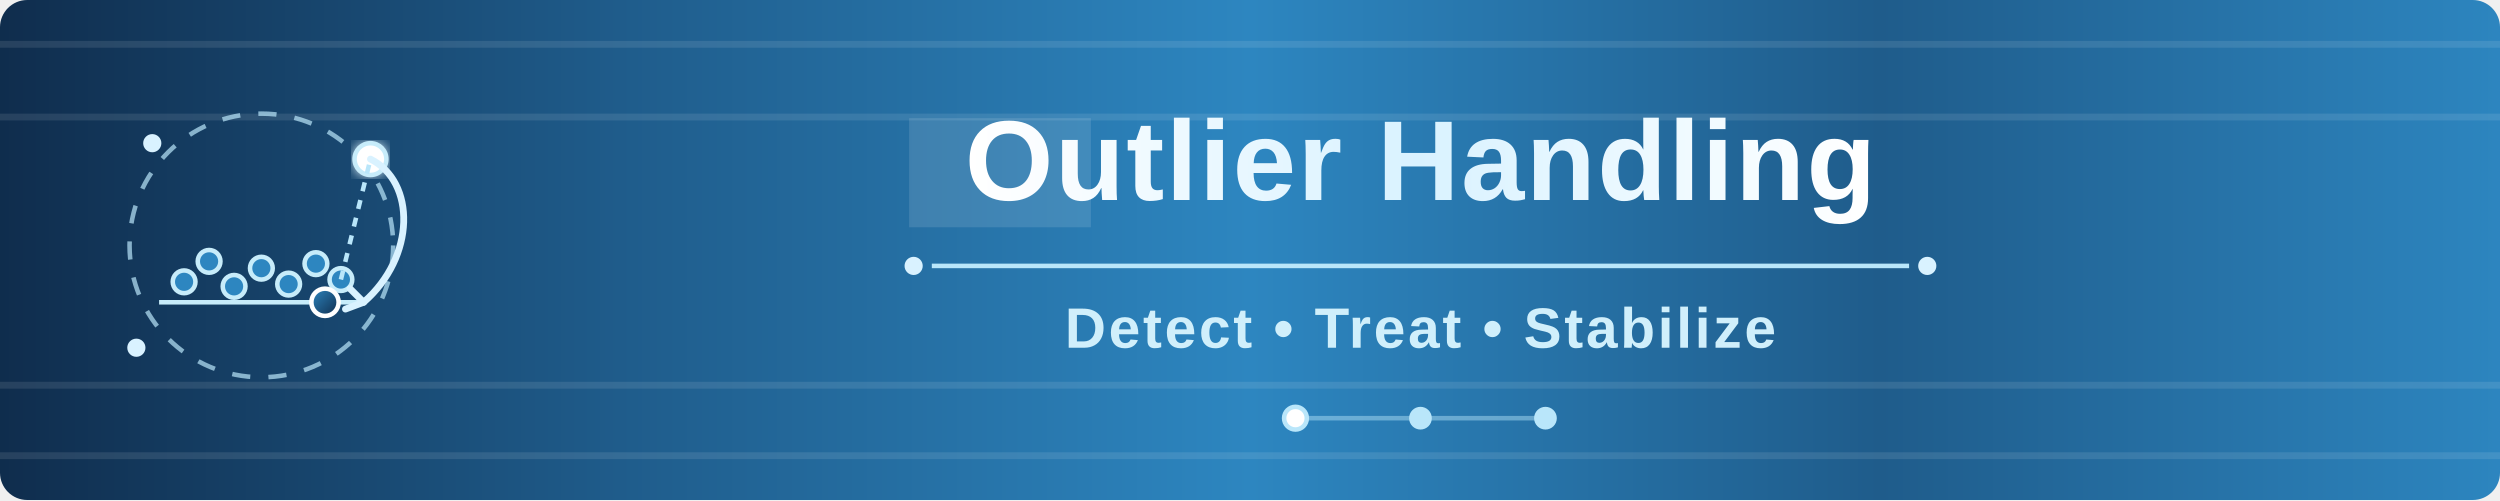
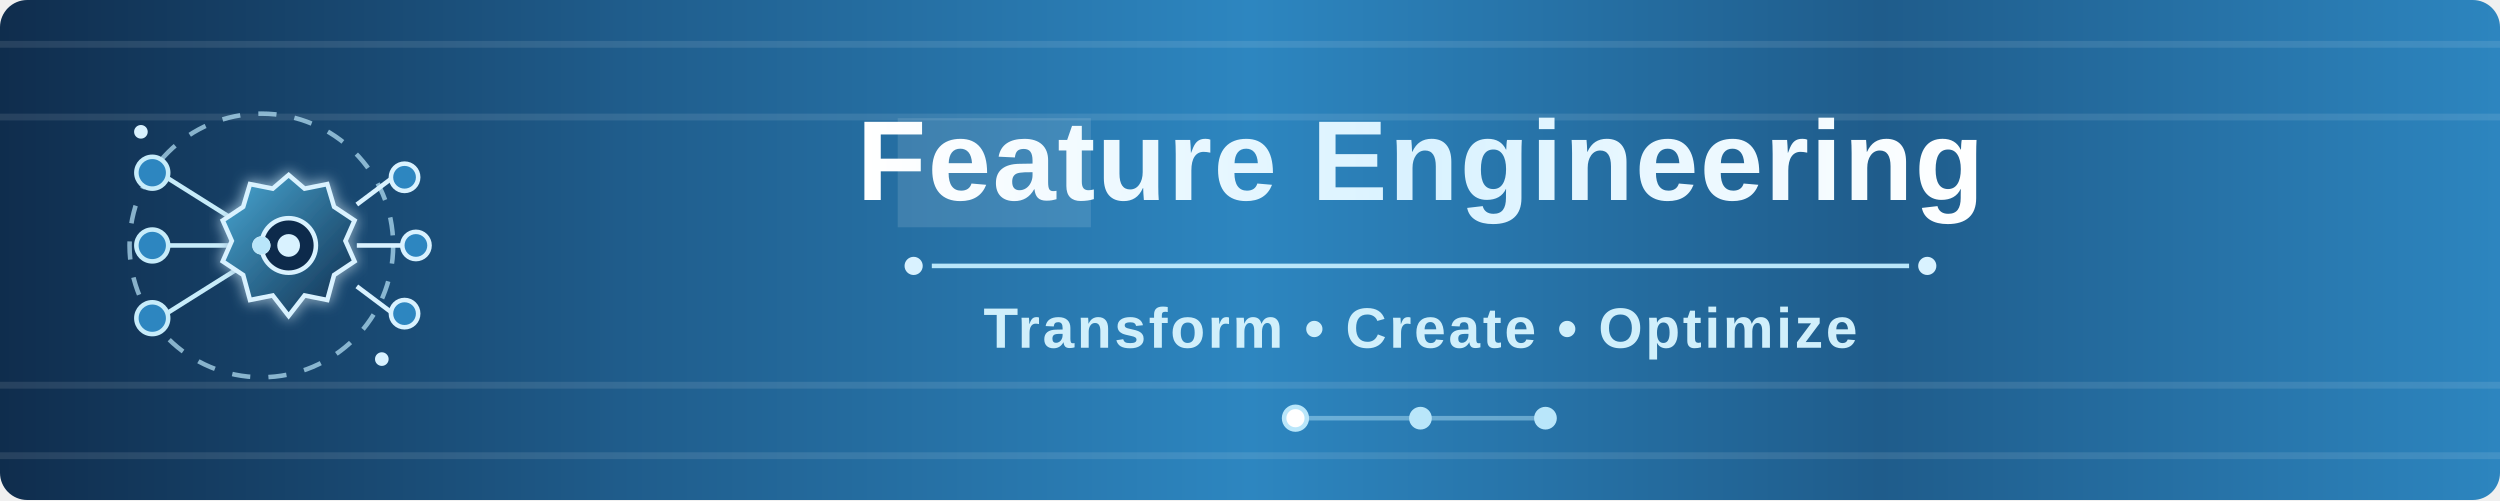
<svg xmlns="http://www.w3.org/2000/svg" width="1100" height="220" viewBox="0 0 1100 220">
  <defs>
    <linearGradient id="bg" x1="0%" y1="0%" x2="100%" y2="0%">
      <stop offset="0%" stop-color="#0F2C4C" />
      <stop offset="25%" stop-color="#1F5C8B" />
      <stop offset="50%" stop-color="#2D86C0" />
      <stop offset="75%" stop-color="#1F5C8B" />
      <stop offset="100%" stop-color="#2D86C0" />
    </linearGradient>
    <linearGradient id="title" x1="0%" x2="100%">
      <stop offset="0%" stop-color="#FFFFFF" />
      <stop offset="50%" stop-color="#D9F2FF" />
      <stop offset="100%" stop-color="#FFFFFF" />
    </linearGradient>
-     <linearGradient id="icon" x1="0%" y1="0%" x2="100%" y2="100%">
-       <stop offset="0%" stop-color="#2D86C0" />
+     <linearGradient id="gear" x1="0%" y1="0%" x2="100%" y2="100%">
+       <stop offset="0%" stop-color="#49A9D5" />
      <stop offset="100%" stop-color="#0F2C4C" />
    </linearGradient>
    <filter id="glow">
      <feGaussianBlur stdDeviation="3" result="blur" />
      <feMerge>
        <feMergeNode in="blur" />
        <feMergeNode in="SourceGraphic" />
      </feMerge>
    </filter>
  </defs>
  <rect width="1100" height="220" rx="12" fill="url(#bg)" />
  <g opacity=".10" fill="#FFFFFF">
    <rect x="0" y="18" width="1100" height="3" />
    <rect x="0" y="50" width="1100" height="3" />
    <rect x="0" y="168" width="1100" height="3" />
    <rect x="0" y="199" width="1100" height="3" />
  </g>
  <g transform="translate(115 108)">
    <circle r="58" fill="none" stroke="#B9E6FA" stroke-width="2" stroke-dasharray="8 8" opacity=".7">
      <animateTransform attributeName="transform" type="rotate" from="0" to="360" dur="12s" repeatCount="indefinite" />
    </circle>
    <g stroke="#C7ECFA" stroke-width="2">
-       <line x1="-45" y1="25" x2="45" y2="25" />
-       <circle cx="-34" cy="16" r="5" fill="#2D86C0" />
-       <circle cx="-23" cy="7" r="5" fill="#2D86C0" />
-       <circle cx="-12" cy="18" r="5" fill="#2D86C0" />
-       <circle cx="0" cy="10" r="5" fill="#2D86C0" />
-       <circle cx="12" cy="17" r="5" fill="#2D86C0" />
-       <circle cx="24" cy="8" r="5" fill="#2D86C0" />
-       <circle cx="35" cy="15" r="5" fill="#2D86C0" />
-       <circle cx="48" cy="-38" r="7" fill="#FFFFFF" filter="url(#glow)">
-         <animate attributeName="r" values="6;9;6" dur="1.6s" repeatCount="indefinite" />
+       <line x1="-45" y1="-32" x2="-10" y2="-10" />
+       <line x1="-45" y1="32" x2="-10" y2="10" />
+       <line x1="-45" y1="0" x2="-10" y2="0" />
+       <circle cx="-48" cy="-32" r="7" fill="#2D86C0" />
+       <circle cx="-48" cy="0" r="7" fill="#2D86C0" />
+       <circle cx="-48" cy="32" r="7" fill="#2D86C0" />
+     </g>
+     <g transform="translate(12 0)" filter="url(#glow)">
+       <path d="         M0,-31         L7,-25         L17,-27         L20,-17         L29,-11         L25,-2         L29,7         L20,13         L17,24         L7,22         L0,31         L-7,22         L-17,24         L-20,13         L-29,7         L-25,-2         L-29,-11         L-20,-17         L-17,-27         L-7,-25 Z" fill="url(#gear)" stroke="#D9F2FF" stroke-width="2" />
+       <circle cx="0" cy="0" r="12" fill="#0F2C4C" stroke="#D9F2FF" stroke-width="2" />
+       <circle cx="0" cy="0" r="5" fill="#D9F2FF">
+         <animate attributeName="r" values="4;7;4" dur="1.5s" repeatCount="indefinite" />
      </circle>
-       <line x1="35" y1="15" x2="48" y2="-38" stroke="#B9E6FA" stroke-dasharray="4 4" />
+       <animateTransform attributeName="transform" type="rotate" from="0" to="360" dur="6s" repeatCount="indefinite" />
    </g>
-     <path d="M48,-38              C68,-28 68,5 45,25" fill="none" stroke="#D9F2FF" stroke-width="3" stroke-linecap="round" />
-     <path d="M39,19 L45,25 L37,28" fill="none" stroke="#D9F2FF" stroke-width="3" stroke-linecap="round" stroke-linejoin="round" />
-     <circle cx="28" cy="25" r="6" fill="url(#icon)" stroke="#FFFFFF" stroke-width="2">
-       <animate attributeName="opacity" values=".3;1;.3" dur="2s" repeatCount="indefinite" />
+     <g stroke="#D9F2FF" stroke-width="2">
+       <line x1="42" y1="-18" x2="58" y2="-30" />
+       <line x1="42" y1="0" x2="63" y2="0" />
+       <line x1="42" y1="18" x2="58" y2="30" />
+       <circle cx="63" cy="-30" r="6" fill="#2D86C0" />
+       <circle cx="68" cy="0" r="6" fill="#2D86C0" />
+       <circle cx="63" cy="30" r="6" fill="#2D86C0" />
+     </g>
+     <circle r="4" fill="#FFFFFF">
+       <animateMotion path="M-48,-32 L-10,-10 L42,-18 L63,-30" dur="2.2s" repeatCount="indefinite" />
    </circle>
-     <circle cx="-48" cy="-45" r="4" fill="#D9F2FF">
+     <circle r="4" fill="#B9E6FA">
+       <animateMotion path="M-48,32 L-10,10 L42,18 L63,30" dur="2.2s" begin=".8s" repeatCount="indefinite" />
+     </circle>
+     <circle cx="-53" cy="-50" r="3" fill="#D9F2FF">
      <animate attributeName="opacity" values=".2;1;.2" dur="1.8s" repeatCount="indefinite" />
    </circle>
-     <circle cx="-55" cy="45" r="4" fill="#D9F2FF">
+     <circle cx="53" cy="50" r="3" fill="#D9F2FF">
      <animate attributeName="opacity" values="1;.2;1" dur="2s" repeatCount="indefinite" />
    </circle>
  </g>
-   <text x="625" y="88" text-anchor="middle" font-family="Arial, Helvetica, sans-serif" font-size="50" font-weight="700" letter-spacing=".8" fill="url(#title)">
+   <text x="625" y="88" text-anchor="middle" font-family="Arial, Helvetica, sans-serif" font-size="50" font-weight="700" letter-spacing=".7" fill="url(#title)">

-     Outlier Handling
+     Feature Engineering

  </text>
-   <rect x="400" y="52" width="80" height="48" fill="#FFFFFF" opacity=".12">
-     <animate attributeName="x" values="400;850;400" dur="3.5s" repeatCount="indefinite" />
+   <rect x="395" y="52" width="85" height="48" fill="#FFFFFF" opacity=".12">
+     <animate attributeName="x" values="395;850;395" dur="3.5s" repeatCount="indefinite" />
  </rect>
  <line x1="410" y1="117" x2="840" y2="117" stroke="#B9E6FA" stroke-width="2" />
  <circle cx="402" cy="117" r="4" fill="#D9F2FF">
    <animate attributeName="r" values="3;6;3" dur="1.5s" repeatCount="indefinite" />
  </circle>
  <circle cx="848" cy="117" r="4" fill="#D9F2FF">
    <animate attributeName="r" values="3;6;3" dur="1.5s" repeatCount="indefinite" />
  </circle>
  <text x="625" y="153" text-anchor="middle" font-family="Arial, Helvetica, sans-serif" font-size="25" font-weight="600" letter-spacing="1.2" fill="#D0EFFB">

-     Detect • Treat • Stabilize
+     Transform • Create • Optimize

  </text>
  <g transform="translate(625 184)" stroke="#B9E6FA" stroke-width="2">
    <line x1="-55" y1="0" x2="55" y2="0" opacity=".45" />
    <circle cx="-55" cy="0" r="4" fill="#B9E6FA" />
    <circle cx="0" cy="0" r="4" fill="#B9E6FA" />
    <circle cx="55" cy="0" r="4" fill="#B9E6FA" />
    <circle cx="-55" cy="0" r="5" fill="#FFFFFF">
      <animate attributeName="cx" values="-55;0;55;-55" dur="2.5s" repeatCount="indefinite" />
    </circle>
  </g>
</svg>
